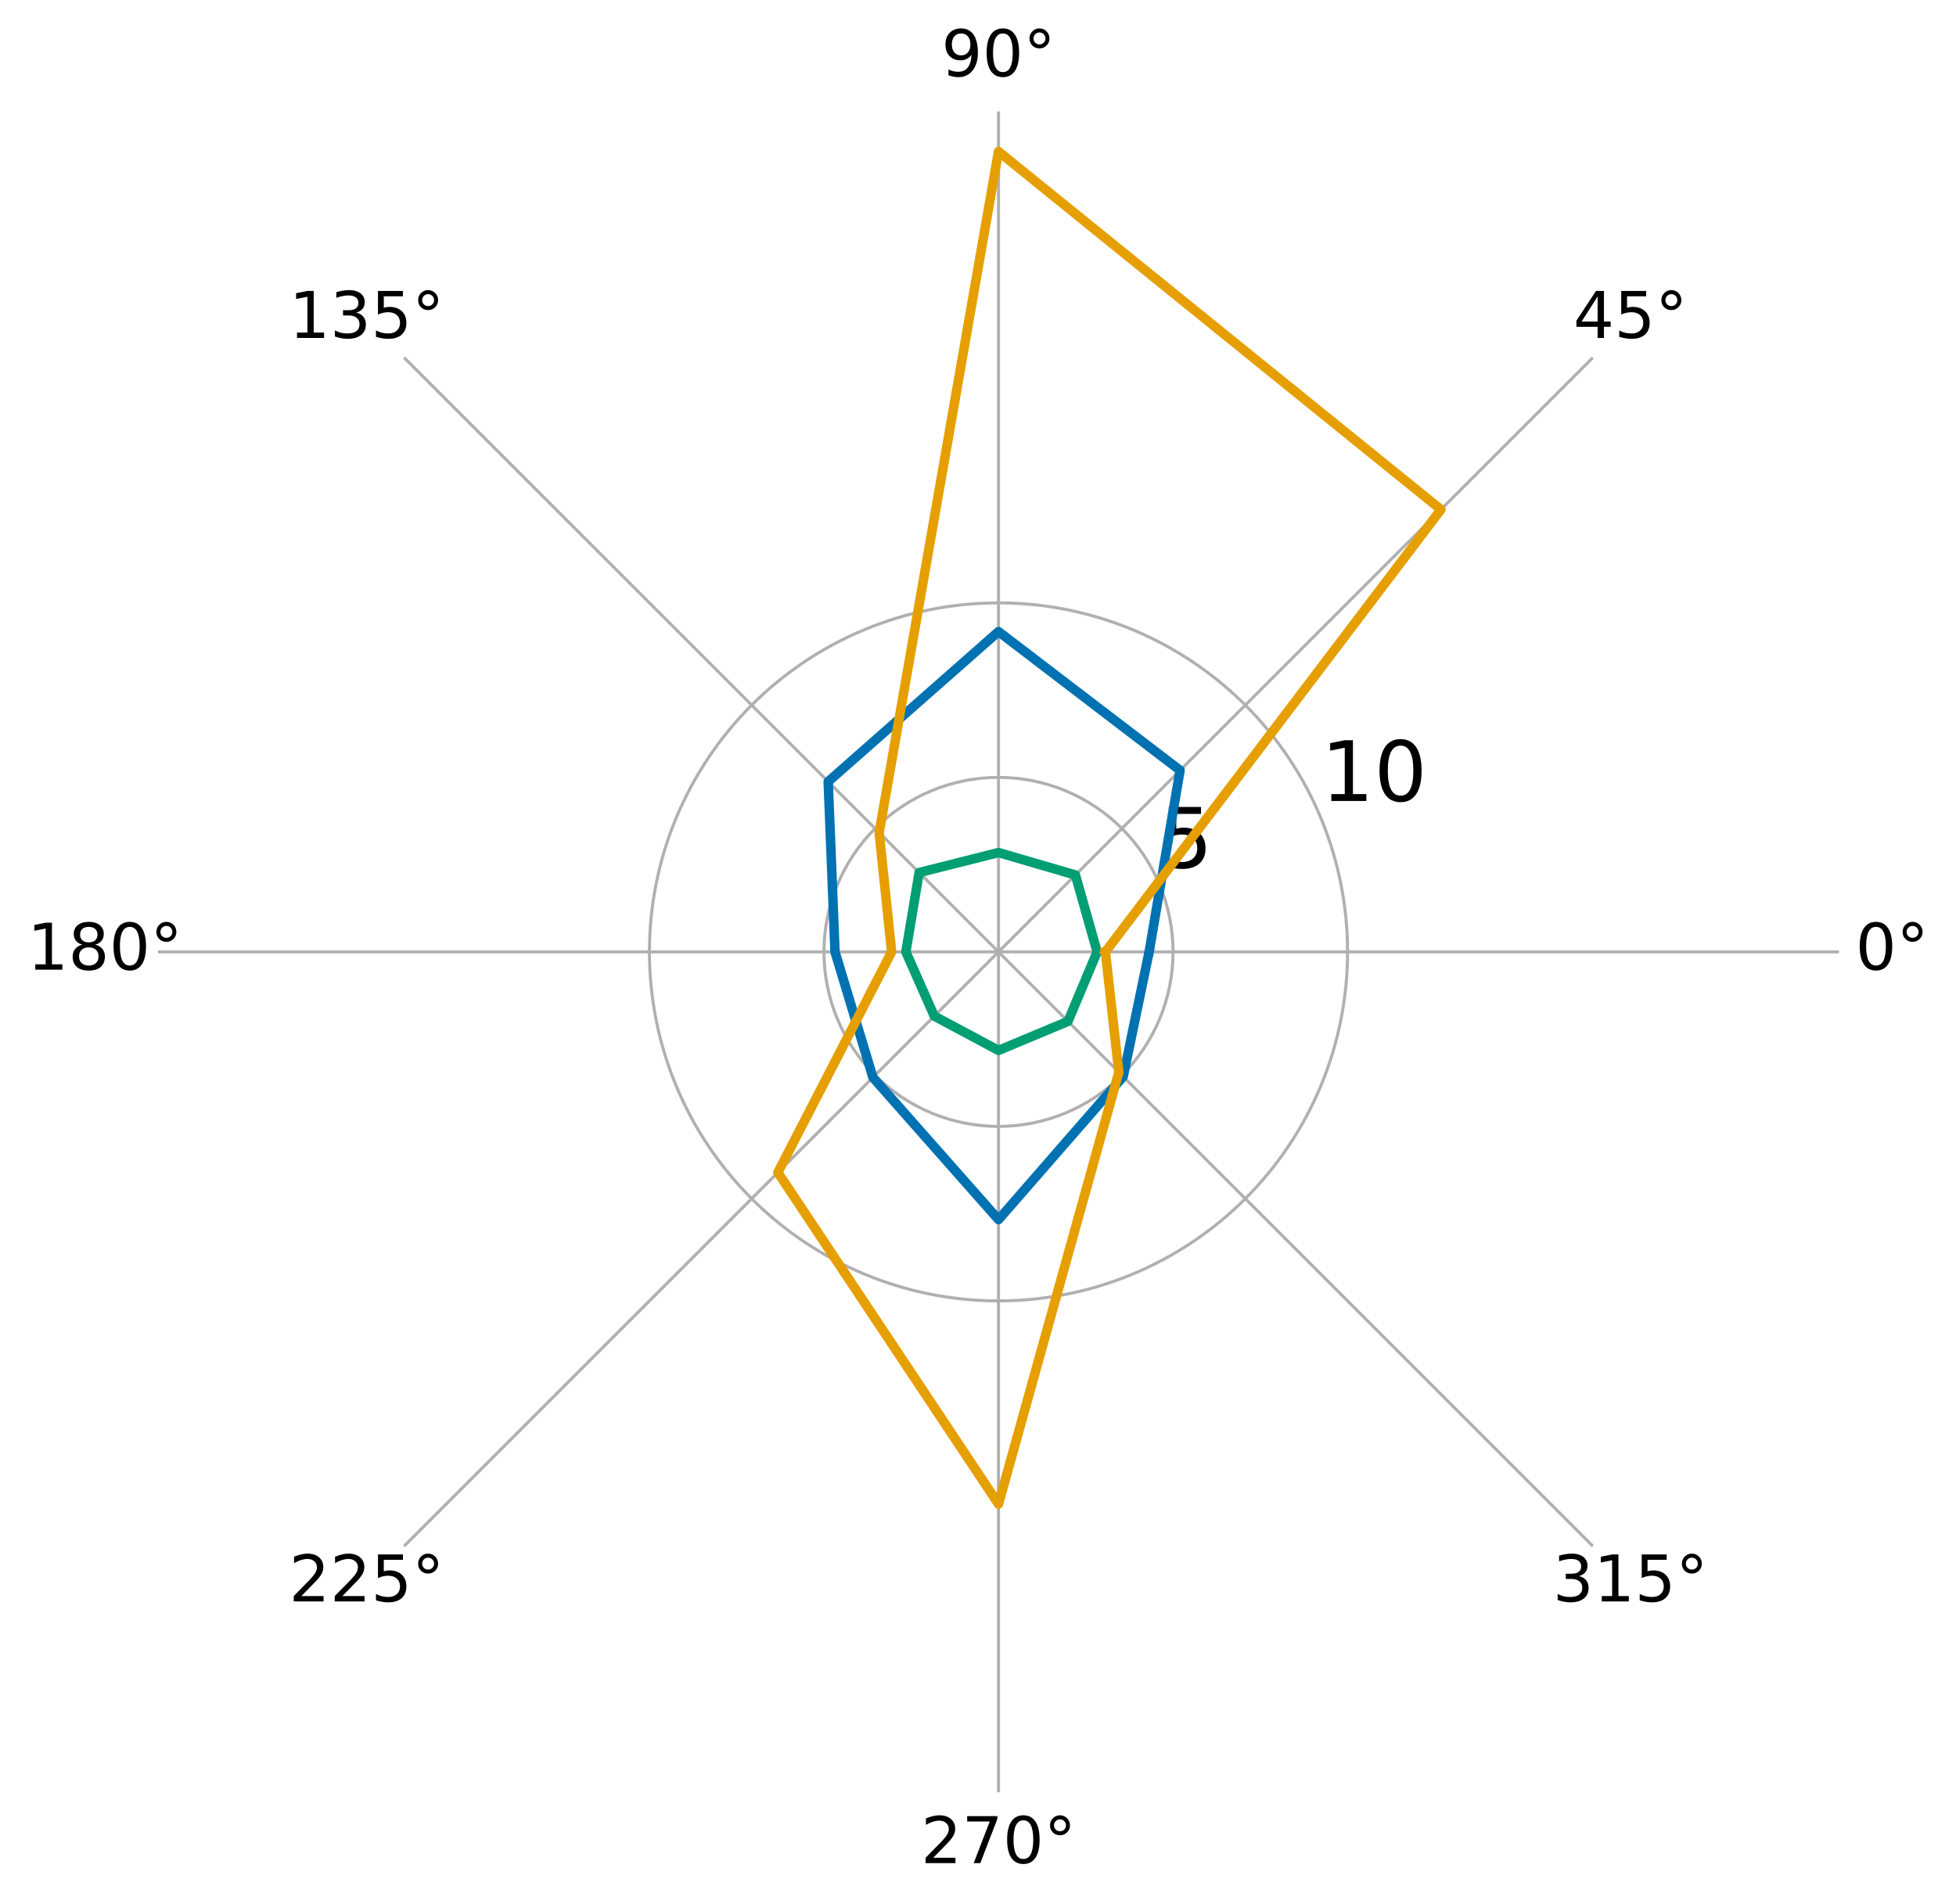
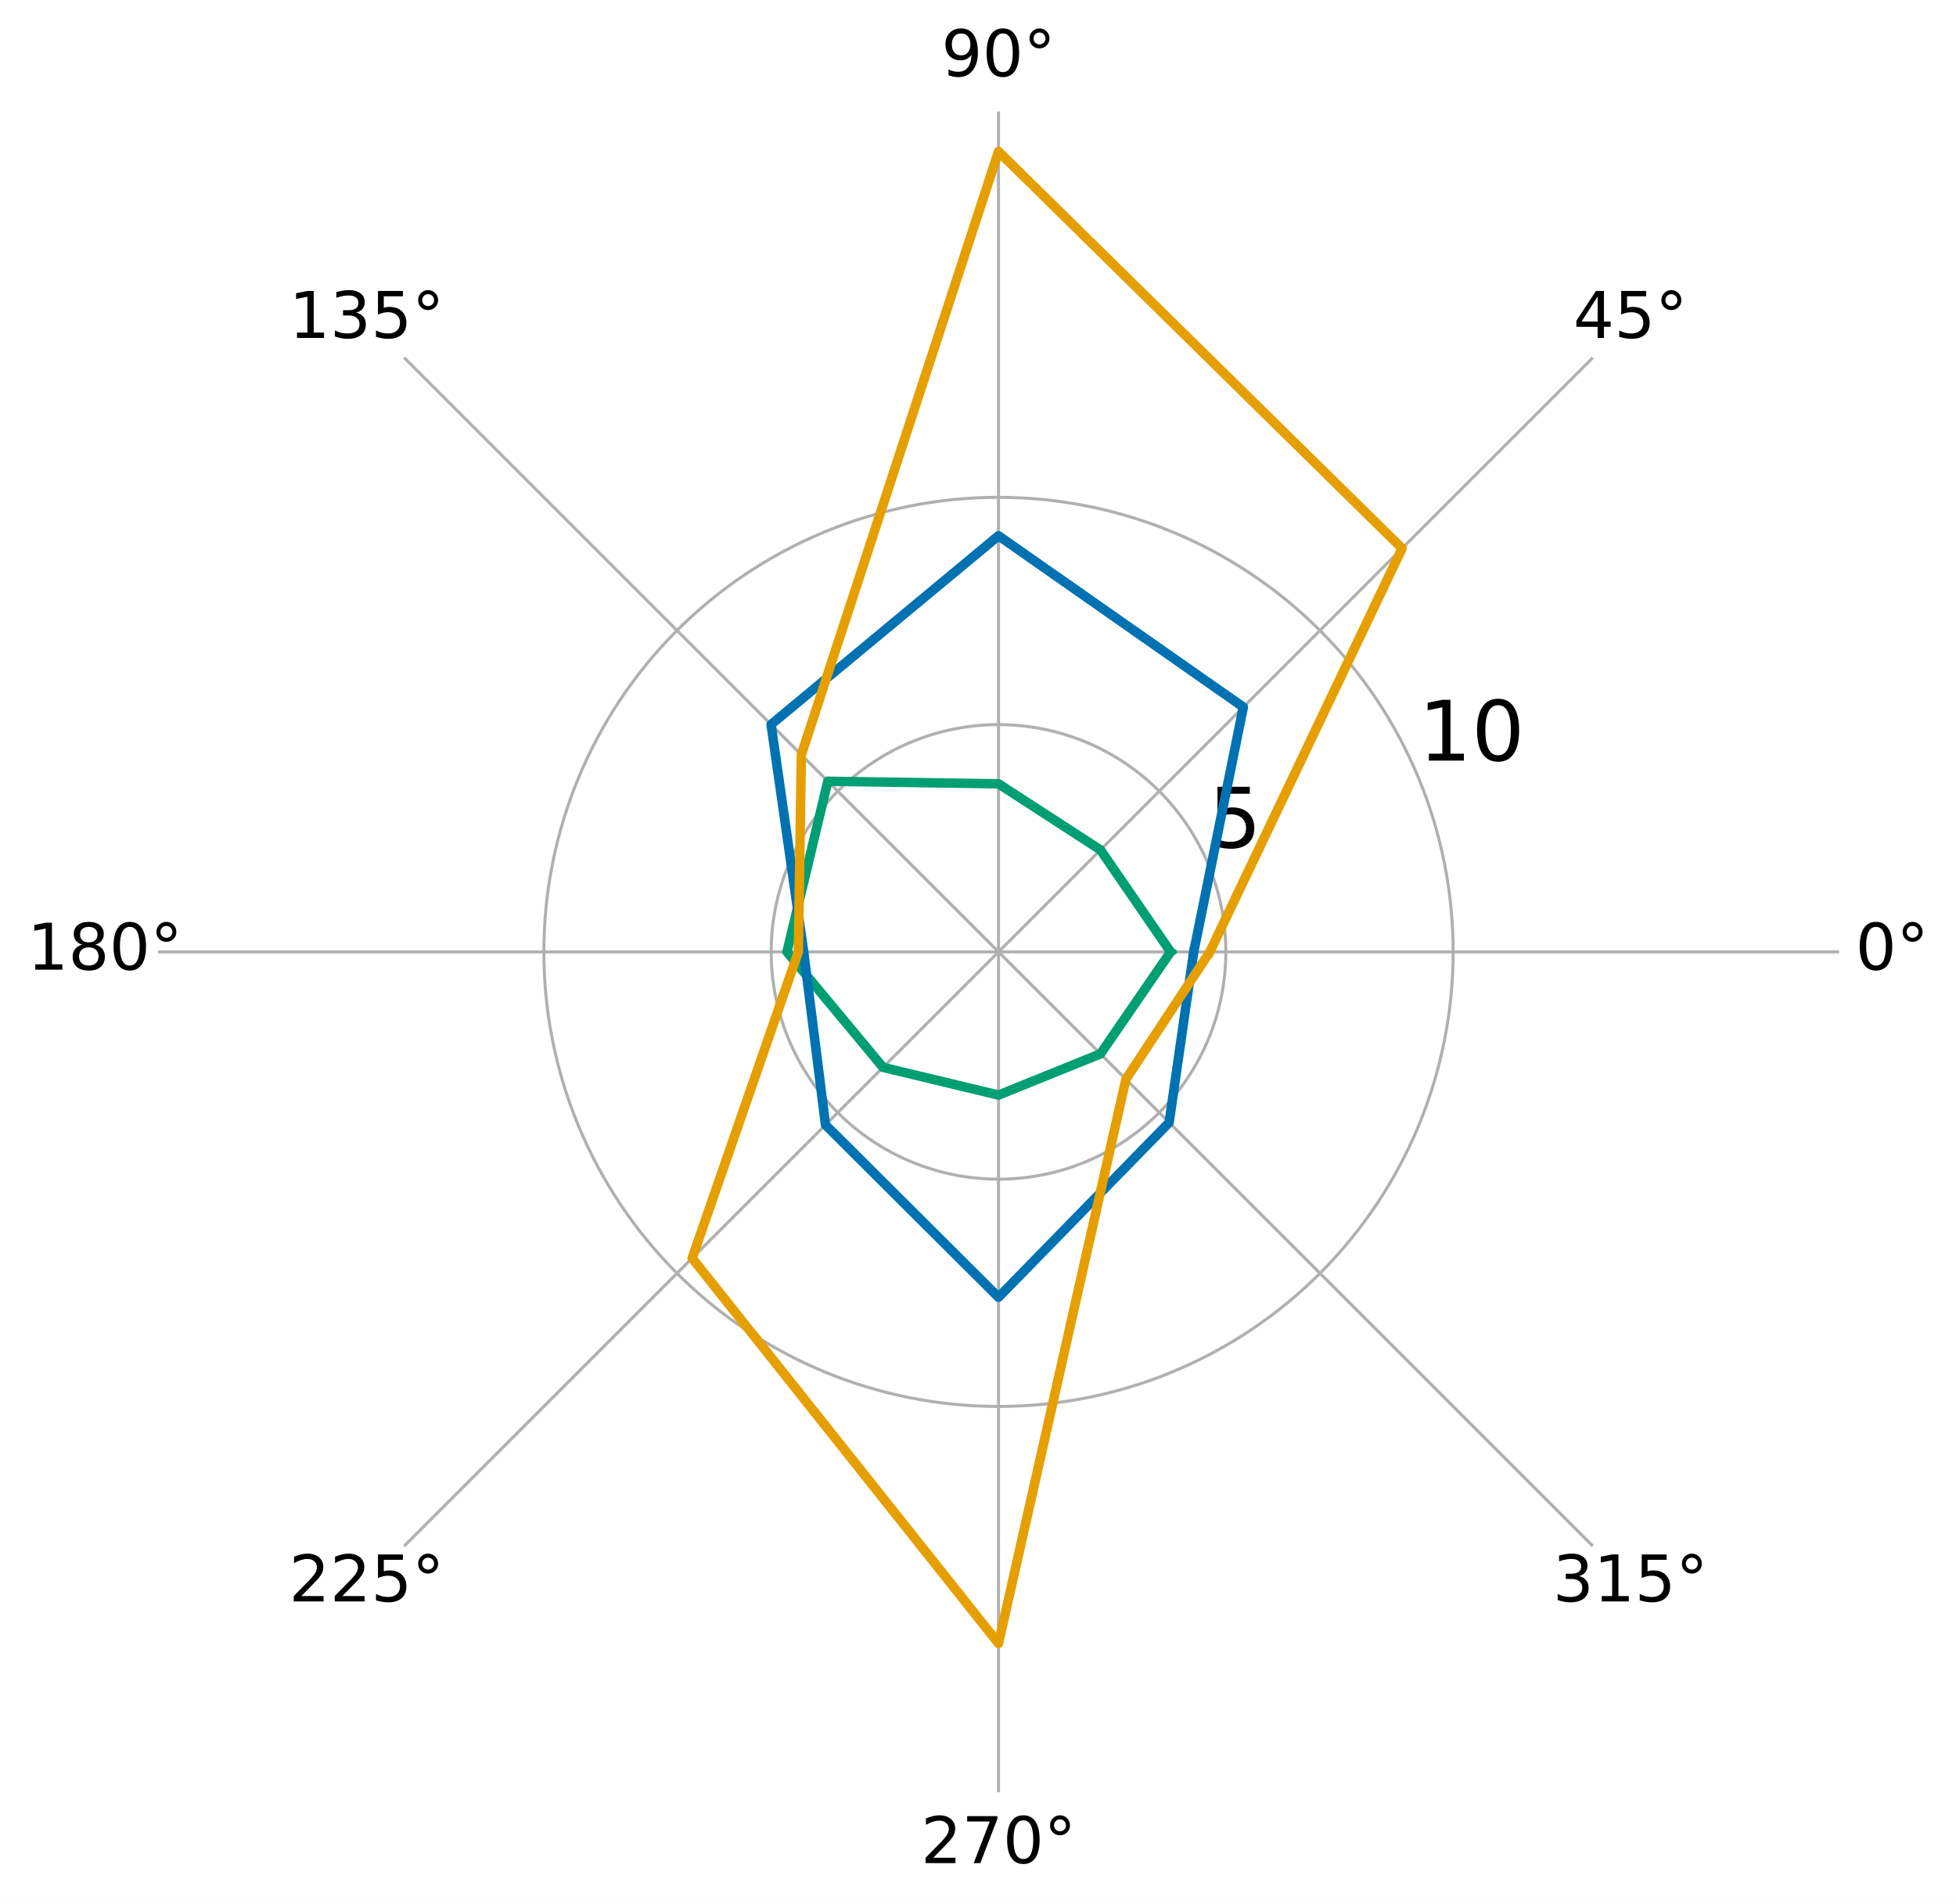
<svg xmlns="http://www.w3.org/2000/svg" xmlns:xlink="http://www.w3.org/1999/xlink" width="516.053pt" height="502.373pt" viewBox="0 0 516.053 502.373" version="1.1">
  <defs>
    <style type="text/css">*{stroke-linejoin: round; stroke-linecap: butt}</style>
  </defs>
  <g id="figure_1">
    <g id="patch_1">
      <path d="M 0 502.373  L 516.053 502.373  L 516.053 0  L 0 0  z " style="fill: #ffffff" />
    </g>
    <g id="axes_1">
      <g id="patch_2">
        <path d="M 485.194 251.186  C 485.194 222.065 479.458 193.227 468.314 166.323  C 457.17 139.418 440.834 114.97 420.242 94.378  C 399.651 73.787 375.203 57.451 348.298 46.307  C 321.394 35.163 292.556 29.426 263.434 29.426  C 234.313 29.426 205.475 35.163 178.57 46.307  C 151.666 57.451 127.218 73.787 106.626 94.378  C 86.035 114.97 69.699 139.418 58.555 166.323  C 47.411 193.227 41.674 222.065 41.674 251.186  C 41.674 280.308 47.411 309.146 58.555 336.05  C 69.699 362.955 86.035 387.403 106.626 407.994  C 127.218 428.586 151.666 444.922 178.57 456.066  C 205.475 467.21 234.313 472.946 263.434 472.946  C 292.556 472.946 321.394 467.21 348.298 456.066  C 375.203 444.922 399.651 428.586 420.242 407.994  C 440.834 387.403 457.17 362.955 468.314 336.05  C 479.458 309.146 485.194 280.308 485.194 251.186  M 263.434 251.186  C 263.434 251.186 263.434 251.186 263.434 251.186  C 263.434 251.186 263.434 251.186 263.434 251.186  C 263.434 251.186 263.434 251.186 263.434 251.186  C 263.434 251.186 263.434 251.186 263.434 251.186  C 263.434 251.186 263.434 251.186 263.434 251.186  C 263.434 251.186 263.434 251.186 263.434 251.186  C 263.434 251.186 263.434 251.186 263.434 251.186  C 263.434 251.186 263.434 251.186 263.434 251.186  C 263.434 251.186 263.434 251.186 263.434 251.186  C 263.434 251.186 263.434 251.186 263.434 251.186  C 263.434 251.186 263.434 251.186 263.434 251.186  C 263.434 251.186 263.434 251.186 263.434 251.186  C 263.434 251.186 263.434 251.186 263.434 251.186  C 263.434 251.186 263.434 251.186 263.434 251.186  C 263.434 251.186 263.434 251.186 263.434 251.186  C 263.434 251.186 263.434 251.186 263.434 251.186  z " style="fill: #ffffff" />
      </g>
      <g id="matplotlib.axis_1">
        <g id="xtick_1">
          <g id="line2d_1">
-             <path d="M 263.434 251.186  L 485.194 251.186  " clip-path="url(#p481bf55199)" style="fill: none; stroke: #b0b0b0; stroke-width: 0.8; stroke-linecap: square" />
+             <path d="M 263.434 251.186  L 485.194 251.186  " clip-path="url(#p4a376bd1dc)" style="fill: none; stroke: #b0b0b0; stroke-width: 0.8; stroke-linecap: square" />
          </g>
          <g id="text_1">
            <g transform="translate(489.5362 255.8773) scale(0.17 -0.17)">
              <defs>
                <path id="DejaVuSans-30" d="M 2034 4250  Q 1547 4250 1301 3770  Q 1056 3291 1056 2328  Q 1056 1369 1301 889  Q 1547 409 2034 409  Q 2525 409 2770 889  Q 3016 1369 3016 2328  Q 3016 3291 2770 3770  Q 2525 4250 2034 4250  z M 2034 4750  Q 2819 4750 3233 4129  Q 3647 3509 3647 2328  Q 3647 1150 3233 529  Q 2819 -91 2034 -91  Q 1250 -91 836 529  Q 422 1150 422 2328  Q 422 3509 836 4129  Q 1250 4750 2034 4750  z " transform="scale(0.015625)" />
                <path id="DejaVuSans-b0" d="M 1600 4347  Q 1350 4347 1178 4173  Q 1006 4000 1006 3750  Q 1006 3503 1178 3333  Q 1350 3163 1600 3163  Q 1850 3163 2022 3333  Q 2194 3503 2194 3750  Q 2194 3997 2020 4172  Q 1847 4347 1600 4347  z M 1600 4750  Q 1800 4750 1984 4673  Q 2169 4597 2303 4453  Q 2447 4313 2519 4134  Q 2591 3956 2591 3750  Q 2591 3338 2302 3052  Q 2013 2766 1594 2766  Q 1172 2766 890 3047  Q 609 3328 609 3750  Q 609 4169 896 4459  Q 1184 4750 1600 4750  z " transform="scale(0.015625)" />
              </defs>
              <use xlink:href="#DejaVuSans-30" />
              <use xlink:href="#DejaVuSans-b0" transform="translate(63.62305 0)" />
            </g>
          </g>
        </g>
        <g id="xtick_2">
          <g id="line2d_2">
-             <path d="M 263.434 251.186  L 420.242 94.378  " clip-path="url(#p481bf55199)" style="fill: none; stroke: #b0b0b0; stroke-width: 0.8; stroke-linecap: square" />
+             <path d="M 263.434 251.186  L 420.242 94.378  " clip-path="url(#p4a376bd1dc)" style="fill: none; stroke: #b0b0b0; stroke-width: 0.8; stroke-linecap: square" />
          </g>
          <g id="text_2">
            <g transform="translate(415.0756 89.16985) scale(0.17 -0.17)">
              <defs>
                <path id="DejaVuSans-34" d="M 2419 4116  L 825 1625  L 2419 1625  L 2419 4116  z M 2253 4666  L 3047 4666  L 3047 1625  L 3713 1625  L 3713 1100  L 3047 1100  L 3047 0  L 2419 0  L 2419 1100  L 313 1100  L 313 1709  L 2253 4666  z " transform="scale(0.015625)" />
                <path id="DejaVuSans-35" d="M 691 4666  L 3169 4666  L 3169 4134  L 1269 4134  L 1269 2991  Q 1406 3038 1543 3061  Q 1681 3084 1819 3084  Q 2600 3084 3056 2656  Q 3513 2228 3513 1497  Q 3513 744 3044 326  Q 2575 -91 1722 -91  Q 1428 -91 1123 -41  Q 819 9 494 109  L 494 744  Q 775 591 1075 516  Q 1375 441 1709 441  Q 2250 441 2565 725  Q 2881 1009 2881 1497  Q 2881 1984 2565 2268  Q 2250 2553 1709 2553  Q 1456 2553 1204 2497  Q 953 2441 691 2322  L 691 4666  z " transform="scale(0.015625)" />
              </defs>
              <use xlink:href="#DejaVuSans-34" />
              <use xlink:href="#DejaVuSans-35" transform="translate(63.62305 0)" />
              <use xlink:href="#DejaVuSans-b0" transform="translate(127.2461 0)" />
            </g>
          </g>
        </g>
        <g id="xtick_3">
          <g id="line2d_3">
-             <path d="M 263.434 251.186  L 263.434 29.426  " clip-path="url(#p481bf55199)" style="fill: none; stroke: #b0b0b0; stroke-width: 0.8; stroke-linecap: square" />
+             <path d="M 263.434 251.186  L 263.434 29.426  " clip-path="url(#p4a376bd1dc)" style="fill: none; stroke: #b0b0b0; stroke-width: 0.8; stroke-linecap: square" />
          </g>
          <g id="text_3">
            <g transform="translate(248.3681 20.11734) scale(0.17 -0.17)">
              <defs>
                <path id="DejaVuSans-39" d="M 703 97  L 703 672  Q 941 559 1184 500  Q 1428 441 1663 441  Q 2288 441 2617 861  Q 2947 1281 2994 2138  Q 2813 1869 2534 1725  Q 2256 1581 1919 1581  Q 1219 1581 811 2004  Q 403 2428 403 3163  Q 403 3881 828 4315  Q 1253 4750 1959 4750  Q 2769 4750 3195 4129  Q 3622 3509 3622 2328  Q 3622 1225 3098 567  Q 2575 -91 1691 -91  Q 1453 -91 1209 -44  Q 966 3 703 97  z M 1959 2075  Q 2384 2075 2632 2365  Q 2881 2656 2881 3163  Q 2881 3666 2632 3958  Q 2384 4250 1959 4250  Q 1534 4250 1286 3958  Q 1038 3666 1038 3163  Q 1038 2656 1286 2365  Q 1534 2075 1959 2075  z " transform="scale(0.015625)" />
              </defs>
              <use xlink:href="#DejaVuSans-39" />
              <use xlink:href="#DejaVuSans-30" transform="translate(63.62305 0)" />
              <use xlink:href="#DejaVuSans-b0" transform="translate(127.2461 0)" />
            </g>
          </g>
        </g>
        <g id="xtick_4">
          <g id="line2d_4">
-             <path d="M 263.434 251.186  L 106.626 94.378  " clip-path="url(#p481bf55199)" style="fill: none; stroke: #b0b0b0; stroke-width: 0.8; stroke-linecap: square" />
+             <path d="M 263.434 251.186  L 106.626 94.378  " clip-path="url(#p4a376bd1dc)" style="fill: none; stroke: #b0b0b0; stroke-width: 0.8; stroke-linecap: square" />
          </g>
          <g id="text_4">
            <g transform="translate(76.2525 89.16985) scale(0.17 -0.17)">
              <defs>
                <path id="DejaVuSans-31" d="M 794 531  L 1825 531  L 1825 4091  L 703 3866  L 703 4441  L 1819 4666  L 2450 4666  L 2450 531  L 3481 531  L 3481 0  L 794 0  L 794 531  z " transform="scale(0.015625)" />
                <path id="DejaVuSans-33" d="M 2597 2516  Q 3050 2419 3304 2112  Q 3559 1806 3559 1356  Q 3559 666 3084 287  Q 2609 -91 1734 -91  Q 1441 -91 1130 -33  Q 819 25 488 141  L 488 750  Q 750 597 1062 519  Q 1375 441 1716 441  Q 2309 441 2620 675  Q 2931 909 2931 1356  Q 2931 1769 2642 2001  Q 2353 2234 1838 2234  L 1294 2234  L 1294 2753  L 1863 2753  Q 2328 2753 2575 2939  Q 2822 3125 2822 3475  Q 2822 3834 2567 4026  Q 2313 4219 1838 4219  Q 1578 4219 1281 4162  Q 984 4106 628 3988  L 628 4550  Q 988 4650 1302 4700  Q 1616 4750 1894 4750  Q 2613 4750 3031 4423  Q 3450 4097 3450 3541  Q 3450 3153 3228 2886  Q 3006 2619 2597 2516  z " transform="scale(0.015625)" />
              </defs>
              <use xlink:href="#DejaVuSans-31" />
              <use xlink:href="#DejaVuSans-33" transform="translate(63.62305 0)" />
              <use xlink:href="#DejaVuSans-35" transform="translate(127.2461 0)" />
              <use xlink:href="#DejaVuSans-b0" transform="translate(190.8691 0)" />
            </g>
          </g>
        </g>
        <g id="xtick_5">
          <g id="line2d_5">
-             <path d="M 263.434 251.186  L 41.674 251.186  " clip-path="url(#p481bf55199)" style="fill: none; stroke: #b0b0b0; stroke-width: 0.8; stroke-linecap: square" />
+             <path d="M 263.434 251.186  L 41.674 251.186  " clip-path="url(#p4a376bd1dc)" style="fill: none; stroke: #b0b0b0; stroke-width: 0.8; stroke-linecap: square" />
          </g>
          <g id="text_5">
            <g transform="translate(7.2 255.8773) scale(0.17 -0.17)">
              <defs>
                <path id="DejaVuSans-38" d="M 2034 2216  Q 1584 2216 1326 1975  Q 1069 1734 1069 1313  Q 1069 891 1326 650  Q 1584 409 2034 409  Q 2484 409 2743 651  Q 3003 894 3003 1313  Q 3003 1734 2745 1975  Q 2488 2216 2034 2216  z M 1403 2484  Q 997 2584 770 2862  Q 544 3141 544 3541  Q 544 4100 942 4425  Q 1341 4750 2034 4750  Q 2731 4750 3128 4425  Q 3525 4100 3525 3541  Q 3525 3141 3298 2862  Q 3072 2584 2669 2484  Q 3125 2378 3379 2068  Q 3634 1759 3634 1313  Q 3634 634 3220 271  Q 2806 -91 2034 -91  Q 1263 -91 848 271  Q 434 634 434 1313  Q 434 1759 690 2068  Q 947 2378 1403 2484  z M 1172 3481  Q 1172 3119 1398 2916  Q 1625 2713 2034 2713  Q 2441 2713 2670 2916  Q 2900 3119 2900 3481  Q 2900 3844 2670 4047  Q 2441 4250 2034 4250  Q 1625 4250 1398 4047  Q 1172 3844 1172 3481  z " transform="scale(0.015625)" />
              </defs>
              <use xlink:href="#DejaVuSans-31" />
              <use xlink:href="#DejaVuSans-38" transform="translate(63.62305 0)" />
              <use xlink:href="#DejaVuSans-30" transform="translate(127.2461 0)" />
              <use xlink:href="#DejaVuSans-b0" transform="translate(190.8691 0)" />
            </g>
          </g>
        </g>
        <g id="xtick_6">
          <g id="line2d_6">
-             <path d="M 263.434 251.186  L 106.626 407.994  " clip-path="url(#p481bf55199)" style="fill: none; stroke: #b0b0b0; stroke-width: 0.8; stroke-linecap: square" />
+             <path d="M 263.434 251.186  L 106.626 407.994  " clip-path="url(#p4a376bd1dc)" style="fill: none; stroke: #b0b0b0; stroke-width: 0.8; stroke-linecap: square" />
          </g>
          <g id="text_6">
            <g transform="translate(76.2525 422.5848) scale(0.17 -0.17)">
              <defs>
                <path id="DejaVuSans-32" d="M 1228 531  L 3431 531  L 3431 0  L 469 0  L 469 531  Q 828 903 1448 1529  Q 2069 2156 2228 2338  Q 2531 2678 2651 2914  Q 2772 3150 2772 3378  Q 2772 3750 2511 3984  Q 2250 4219 1831 4219  Q 1534 4219 1204 4116  Q 875 4013 500 3803  L 500 4441  Q 881 4594 1212 4672  Q 1544 4750 1819 4750  Q 2544 4750 2975 4387  Q 3406 4025 3406 3419  Q 3406 3131 3298 2873  Q 3191 2616 2906 2266  Q 2828 2175 2409 1742  Q 1991 1309 1228 531  z " transform="scale(0.015625)" />
              </defs>
              <use xlink:href="#DejaVuSans-32" />
              <use xlink:href="#DejaVuSans-32" transform="translate(63.62305 0)" />
              <use xlink:href="#DejaVuSans-35" transform="translate(127.2461 0)" />
              <use xlink:href="#DejaVuSans-b0" transform="translate(190.8691 0)" />
            </g>
          </g>
        </g>
        <g id="xtick_7">
          <g id="line2d_7">
-             <path d="M 263.434 251.186  L 263.434 472.946  " clip-path="url(#p481bf55199)" style="fill: none; stroke: #b0b0b0; stroke-width: 0.8; stroke-linecap: square" />
+             <path d="M 263.434 251.186  L 263.434 472.946  " clip-path="url(#p4a376bd1dc)" style="fill: none; stroke: #b0b0b0; stroke-width: 0.8; stroke-linecap: square" />
          </g>
          <g id="text_7">
            <g transform="translate(242.96 491.6373) scale(0.17 -0.17)">
              <defs>
                <path id="DejaVuSans-37" d="M 525 4666  L 3525 4666  L 3525 4397  L 1831 0  L 1172 0  L 2766 4134  L 525 4134  L 525 4666  z " transform="scale(0.015625)" />
              </defs>
              <use xlink:href="#DejaVuSans-32" />
              <use xlink:href="#DejaVuSans-37" transform="translate(63.62305 0)" />
              <use xlink:href="#DejaVuSans-30" transform="translate(127.2461 0)" />
              <use xlink:href="#DejaVuSans-b0" transform="translate(190.8691 0)" />
            </g>
          </g>
        </g>
        <g id="xtick_8">
          <g id="line2d_8">
-             <path d="M 263.434 251.186  L 420.242 407.994  " clip-path="url(#p481bf55199)" style="fill: none; stroke: #b0b0b0; stroke-width: 0.8; stroke-linecap: square" />
+             <path d="M 263.434 251.186  L 420.242 407.994  " clip-path="url(#p4a376bd1dc)" style="fill: none; stroke: #b0b0b0; stroke-width: 0.8; stroke-linecap: square" />
          </g>
          <g id="text_8">
            <g transform="translate(409.6675 422.5848) scale(0.17 -0.17)">
              <use xlink:href="#DejaVuSans-33" />
              <use xlink:href="#DejaVuSans-31" transform="translate(63.62305 0)" />
              <use xlink:href="#DejaVuSans-35" transform="translate(127.2461 0)" />
              <use xlink:href="#DejaVuSans-b0" transform="translate(190.8691 0)" />
            </g>
          </g>
        </g>
      </g>
      <g id="matplotlib.axis_2">
        <g id="ytick_1">
          <g id="line2d_9">
-             <path d="M 309.482 251.186  C 309.482 245.14 308.29 239.151 305.976 233.565  C 303.662 227.978 300.27 222.902 295.995 218.626  C 291.719 214.35 286.642 210.958 281.056 208.644  C 275.469 206.33 269.481 205.139 263.434 205.139  C 257.388 205.139 251.399 206.33 245.813 208.644  C 240.226 210.958 235.15 214.35 230.874 218.626  C 226.598 222.902 223.206 227.978 220.892 233.565  C 218.578 239.151 217.387 245.14 217.387 251.186  C 217.387 257.233 218.578 263.221 220.892 268.808  C 223.206 274.394 226.598 279.471 230.874 283.747  C 235.15 288.022 240.226 291.414 245.813 293.728  C 251.399 296.042 257.388 297.234 263.434 297.234  C 269.481 297.234 275.469 296.042 281.056 293.728  C 286.642 291.414 291.719 288.022 295.995 283.747  C 300.27 279.471 303.662 274.394 305.976 268.808  C 308.29 263.221 309.482 257.233 309.482 251.186  " clip-path="url(#p481bf55199)" style="fill: none; stroke: #b0b0b0; stroke-width: 0.8; stroke-linecap: square" />
+             <path d="M 323.408 251.186  C 323.408 243.311 321.857 235.512 318.843 228.235  C 315.829 220.959 311.411 214.347 305.842 208.778  C 300.273 203.209 293.662 198.792 286.385 195.778  C 279.109 192.764 271.31 191.212 263.434 191.212  C 255.559 191.212 247.76 192.764 240.483 195.778  C 233.207 198.792 226.595 203.209 221.026 208.778  C 215.457 214.347 211.04 220.959 208.026 228.235  C 205.012 235.512 203.46 243.311 203.46 251.186  C 203.46 259.062 205.012 266.861 208.026 274.137  C 211.04 281.414 215.457 288.025 221.026 293.594  C 226.595 299.163 233.207 303.581 240.483 306.595  C 247.76 309.609 255.559 311.16 263.434 311.16  C 271.31 311.16 279.109 309.609 286.385 306.595  C 293.662 303.581 300.273 299.163 305.842 293.594  C 311.411 288.025 315.829 281.414 318.843 274.137  C 321.857 266.861 323.408 259.062 323.408 251.186  " clip-path="url(#p4a376bd1dc)" style="fill: none; stroke: #b0b0b0; stroke-width: 0.8; stroke-linecap: square" />
          </g>
          <g id="text_9">
-             <g transform="translate(305.9764 228.9896) scale(0.22 -0.22)">
+             <g transform="translate(318.8431 223.66) scale(0.22 -0.22)">
              <use xlink:href="#DejaVuSans-35" />
            </g>
          </g>
        </g>
        <g id="ytick_2">
          <g id="line2d_10">
-             <path d="M 355.529 251.186  C 355.529 239.093 353.147 227.117 348.518 215.943  C 343.89 204.77 337.106 194.617 328.555 186.066  C 320.003 177.514 309.851 170.73 298.677 166.102  C 287.504 161.474 275.528 159.092 263.434 159.092  C 251.341 159.092 239.365 161.474 228.191 166.102  C 217.018 170.73 206.865 177.514 198.314 186.066  C 189.762 194.617 182.978 204.77 178.35 215.943  C 173.722 227.117 171.34 239.093 171.34 251.186  C 171.34 263.28 173.722 275.256 178.35 286.429  C 182.978 297.603 189.762 307.755 198.314 316.307  C 206.865 324.859 217.018 331.642 228.191 336.271  C 239.365 340.899 251.341 343.281 263.434 343.281  C 275.528 343.281 287.504 340.899 298.677 336.271  C 309.851 331.642 320.003 324.859 328.555 316.307  C 337.106 307.755 343.89 297.603 348.518 286.429  C 353.147 275.256 355.529 263.28 355.529 251.186  " clip-path="url(#p481bf55199)" style="fill: none; stroke: #b0b0b0; stroke-width: 0.8; stroke-linecap: square" />
+             <path d="M 383.382 251.186  C 383.382 235.435 380.28 219.837 374.252 205.284  C 368.224 190.732 359.388 177.508 348.25 166.37  C 337.112 155.232 323.889 146.397 309.336 140.369  C 294.784 134.341 279.186 131.238 263.434 131.238  C 247.683 131.238 232.085 134.341 217.532 140.369  C 202.98 146.397 189.756 155.232 178.618 166.37  C 167.48 177.508 158.645 190.732 152.617 205.284  C 146.589 219.837 143.486 235.435 143.486 251.186  C 143.486 266.938 146.589 282.536 152.617 297.089  C 158.645 311.641 167.48 324.864 178.618 336.002  C 189.756 347.14 202.98 355.976 217.532 362.004  C 232.085 368.032 247.683 371.134 263.434 371.134  C 279.186 371.134 294.784 368.032 309.336 362.004  C 323.889 355.976 337.112 347.14 348.25 336.002  C 359.388 324.864 368.224 311.641 374.252 297.089  C 380.28 282.536 383.382 266.938 383.382 251.186  " clip-path="url(#p4a376bd1dc)" style="fill: none; stroke: #b0b0b0; stroke-width: 0.8; stroke-linecap: square" />
          </g>
          <g id="text_10">
-             <g transform="translate(348.5185 211.3681) scale(0.22 -0.22)">
+             <g transform="translate(374.2518 200.709) scale(0.22 -0.22)">
              <use xlink:href="#DejaVuSans-31" />
              <use xlink:href="#DejaVuSans-30" transform="translate(63.62305 0)" />
            </g>
          </g>
        </g>
      </g>
      <g id="line2d_11">
-         <path d="M 289.46 251.186  L 283.726 230.895  L 263.434 224.972  L 242.5 230.252  L 238.996 251.186  L 246.494 268.127  L 263.434 277.182  L 281.768 269.52  L 289.46 251.186  " clip-path="url(#p481bf55199)" style="fill: none; stroke: #009e73; stroke-width: 2.5; stroke-linecap: square" />
+         <path d="M 308.836 251.186  L 290.338 224.283  L 263.434 206.832  L 218.406 206.158  L 207.633 251.186  L 232.965 281.655  L 263.434 288.968  L 290.339 278.091  L 308.836 251.186  " clip-path="url(#p4a376bd1dc)" style="fill: none; stroke: #009e73; stroke-width: 2.5; stroke-linecap: square" />
      </g>
      <g id="line2d_12">
-         <path d="M 303.169 251.186  L 311.338 203.283  L 263.434 166.664  L 218.5 206.252  L 220.302 251.186  L 230.303 284.318  L 263.434 321.828  L 296.335 284.087  L 303.169 251.186  " clip-path="url(#p481bf55199)" style="fill: none; stroke: #0072b2; stroke-width: 2.5; stroke-linecap: square" />
+         <path d="M 314.94 251.186  L 328.028 186.592  L 263.434 141.371  L 203.433 191.185  L 212.04 251.186  L 217.789 296.832  L 263.434 342.321  L 308.458 296.21  L 314.94 251.186  " clip-path="url(#p4a376bd1dc)" style="fill: none; stroke: #0072b2; stroke-width: 2.5; stroke-linecap: square" />
      </g>
      <g id="line2d_13">
-         <path d="M 291.64 251.186  L 380.156 134.465  L 263.434 39.986  L 231.95 219.702  L 235.242 251.186  L 205.223 309.398  L 263.434 396.888  L 295.182 282.934  L 291.64 251.186  " clip-path="url(#p481bf55199)" style="fill: none; stroke: #e69f00; stroke-width: 2.5; stroke-linecap: square" />
+         <path d="M 319.189 251.186  L 369.91 144.711  L 263.434 39.986  L 211.417 199.169  L 210.633 251.186  L 182.614 332.007  L 263.434 433.666  L 297.048 284.8  L 319.189 251.186  " clip-path="url(#p4a376bd1dc)" style="fill: none; stroke: #e69f00; stroke-width: 2.5; stroke-linecap: square" />
      </g>
    </g>
  </g>
  <defs>
-     <clipPath id="p481bf55199">
+     <clipPath id="p4a376bd1dc">
      <path d="M 485.194 251.186  C 485.194 222.065 479.458 193.227 468.314 166.323  C 457.17 139.418 440.834 114.97 420.242 94.378  C 399.651 73.787 375.203 57.451 348.298 46.307  C 321.394 35.163 292.556 29.426 263.434 29.426  C 234.313 29.426 205.475 35.163 178.57 46.307  C 151.666 57.451 127.218 73.787 106.626 94.378  C 86.035 114.97 69.699 139.418 58.555 166.323  C 47.411 193.227 41.674 222.065 41.674 251.186  C 41.674 280.308 47.411 309.146 58.555 336.05  C 69.699 362.955 86.035 387.403 106.626 407.994  C 127.218 428.586 151.666 444.922 178.57 456.066  C 205.475 467.21 234.313 472.946 263.434 472.946  C 292.556 472.946 321.394 467.21 348.298 456.066  C 375.203 444.922 399.651 428.586 420.242 407.994  C 440.834 387.403 457.17 362.955 468.314 336.05  C 479.458 309.146 485.194 280.308 485.194 251.186  M 263.434 251.186  C 263.434 251.186 263.434 251.186 263.434 251.186  C 263.434 251.186 263.434 251.186 263.434 251.186  C 263.434 251.186 263.434 251.186 263.434 251.186  C 263.434 251.186 263.434 251.186 263.434 251.186  C 263.434 251.186 263.434 251.186 263.434 251.186  C 263.434 251.186 263.434 251.186 263.434 251.186  C 263.434 251.186 263.434 251.186 263.434 251.186  C 263.434 251.186 263.434 251.186 263.434 251.186  C 263.434 251.186 263.434 251.186 263.434 251.186  C 263.434 251.186 263.434 251.186 263.434 251.186  C 263.434 251.186 263.434 251.186 263.434 251.186  C 263.434 251.186 263.434 251.186 263.434 251.186  C 263.434 251.186 263.434 251.186 263.434 251.186  C 263.434 251.186 263.434 251.186 263.434 251.186  C 263.434 251.186 263.434 251.186 263.434 251.186  C 263.434 251.186 263.434 251.186 263.434 251.186  z " />
    </clipPath>
  </defs>
</svg>
